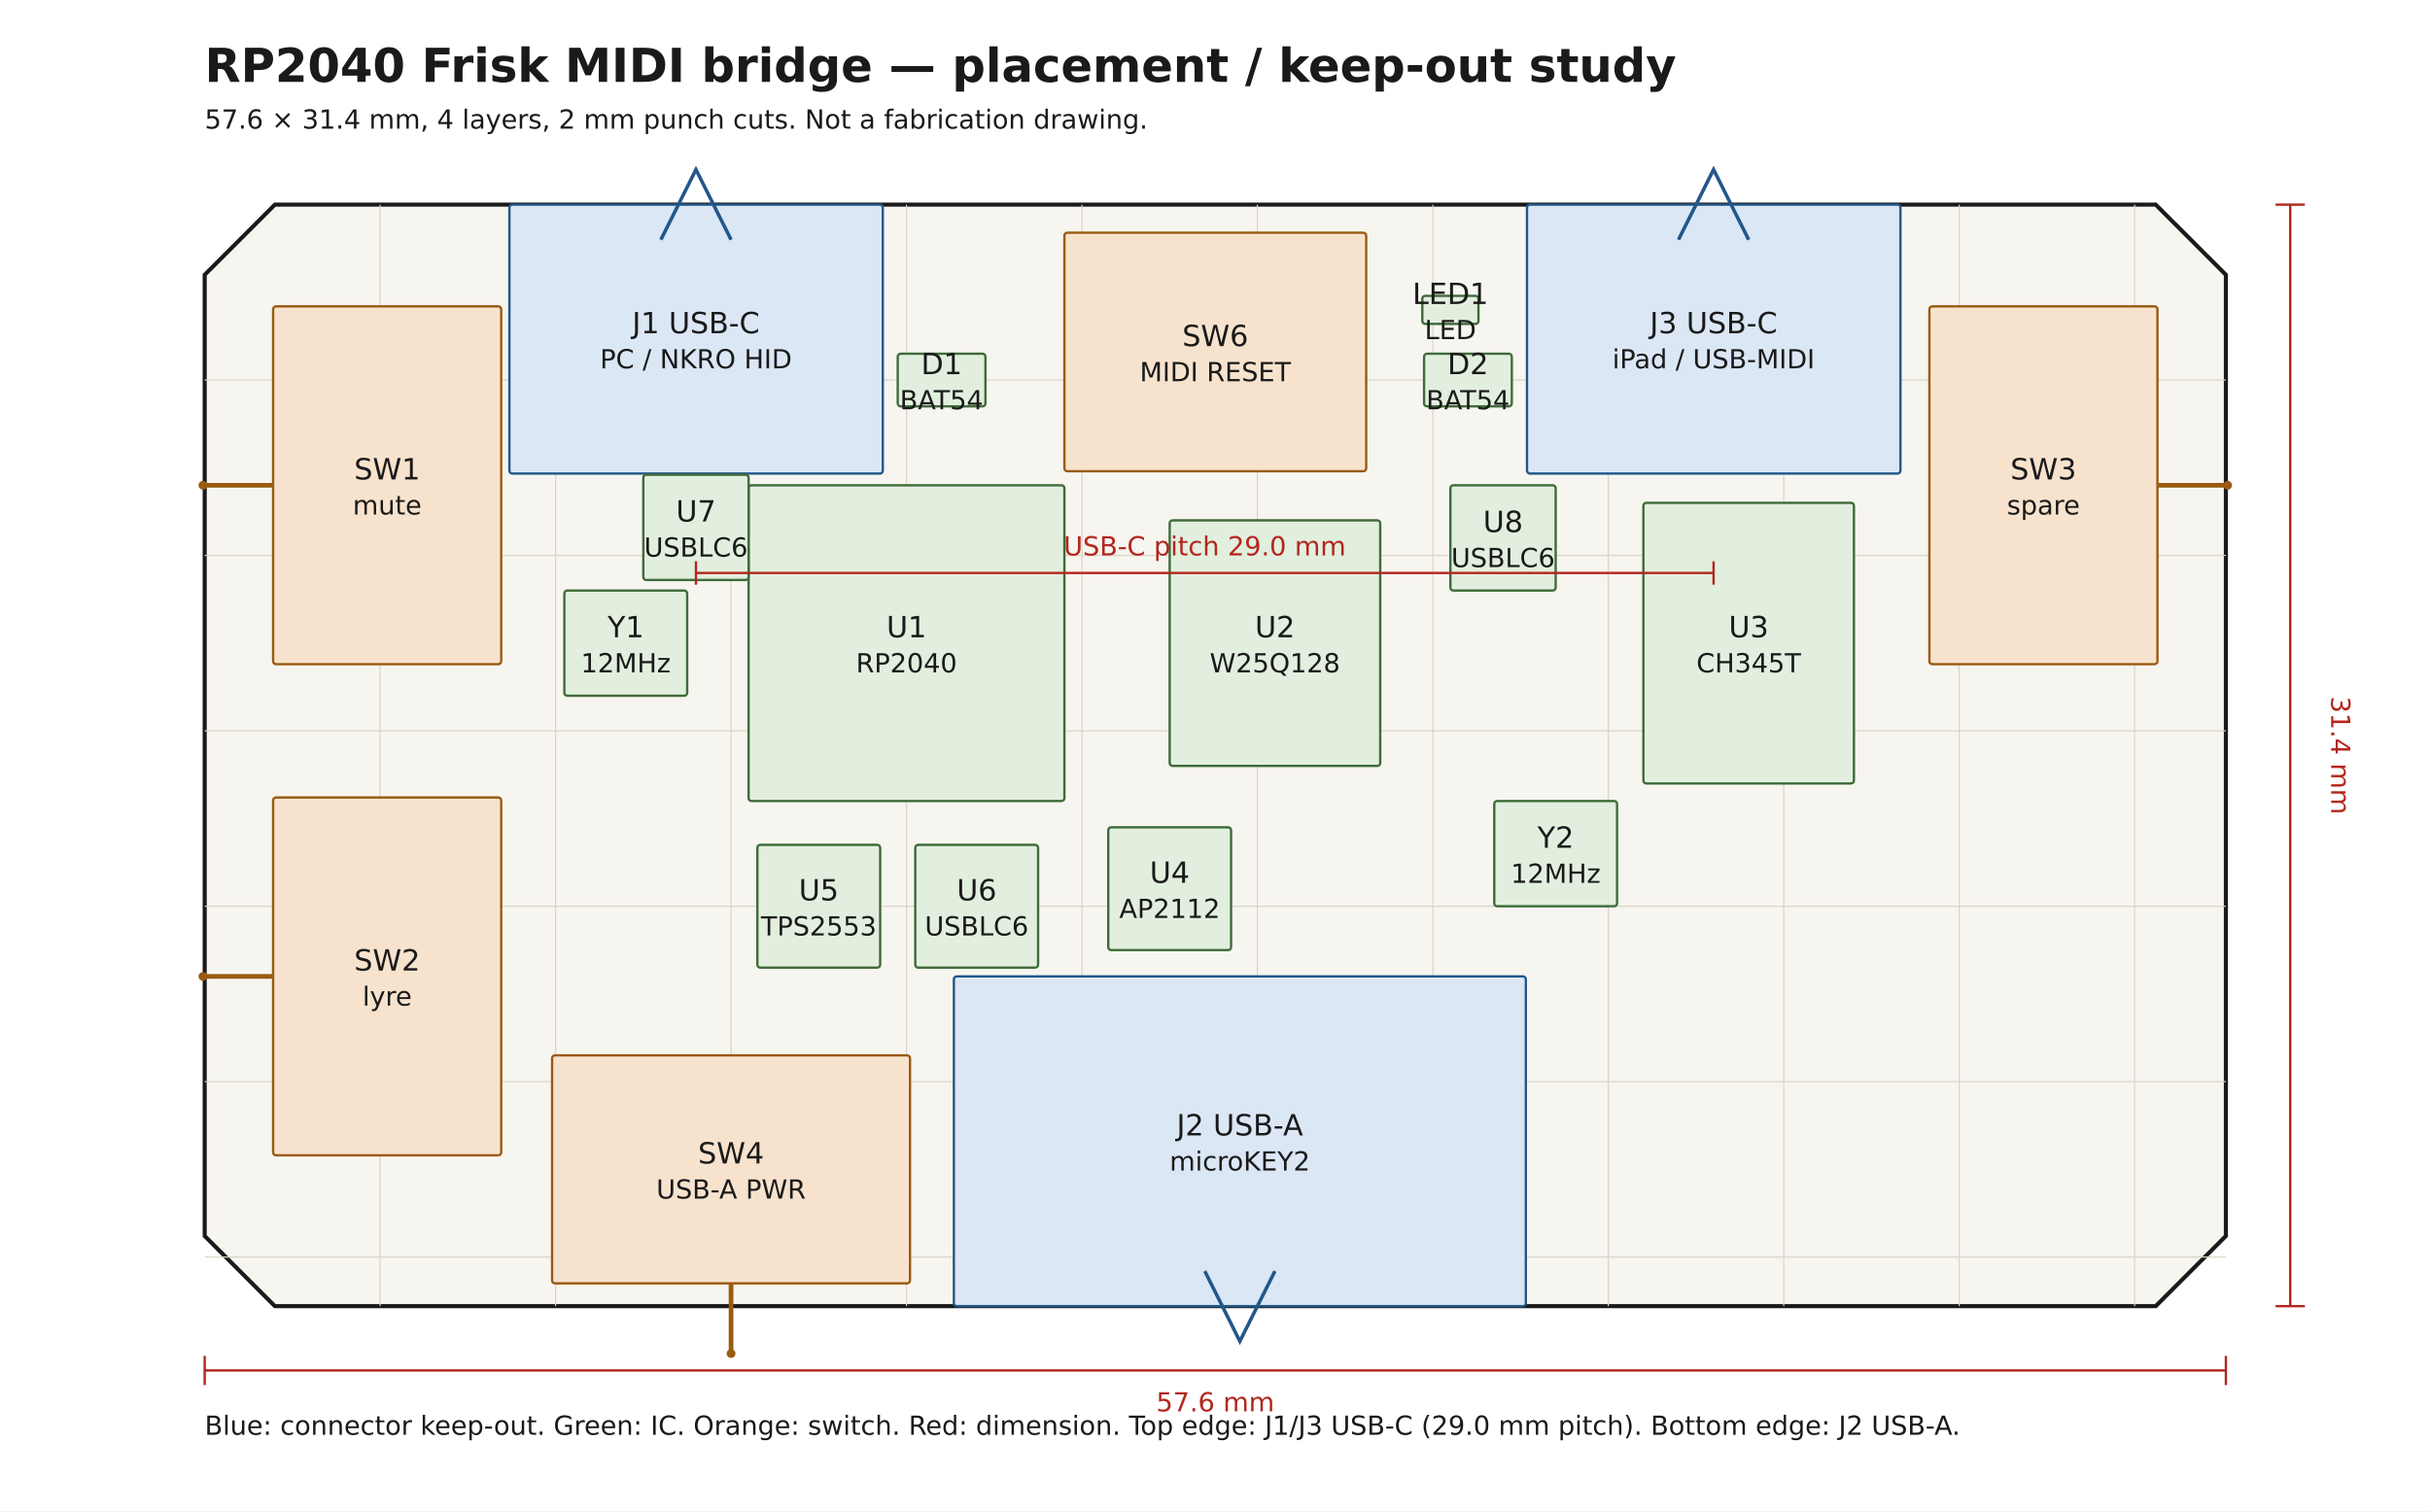
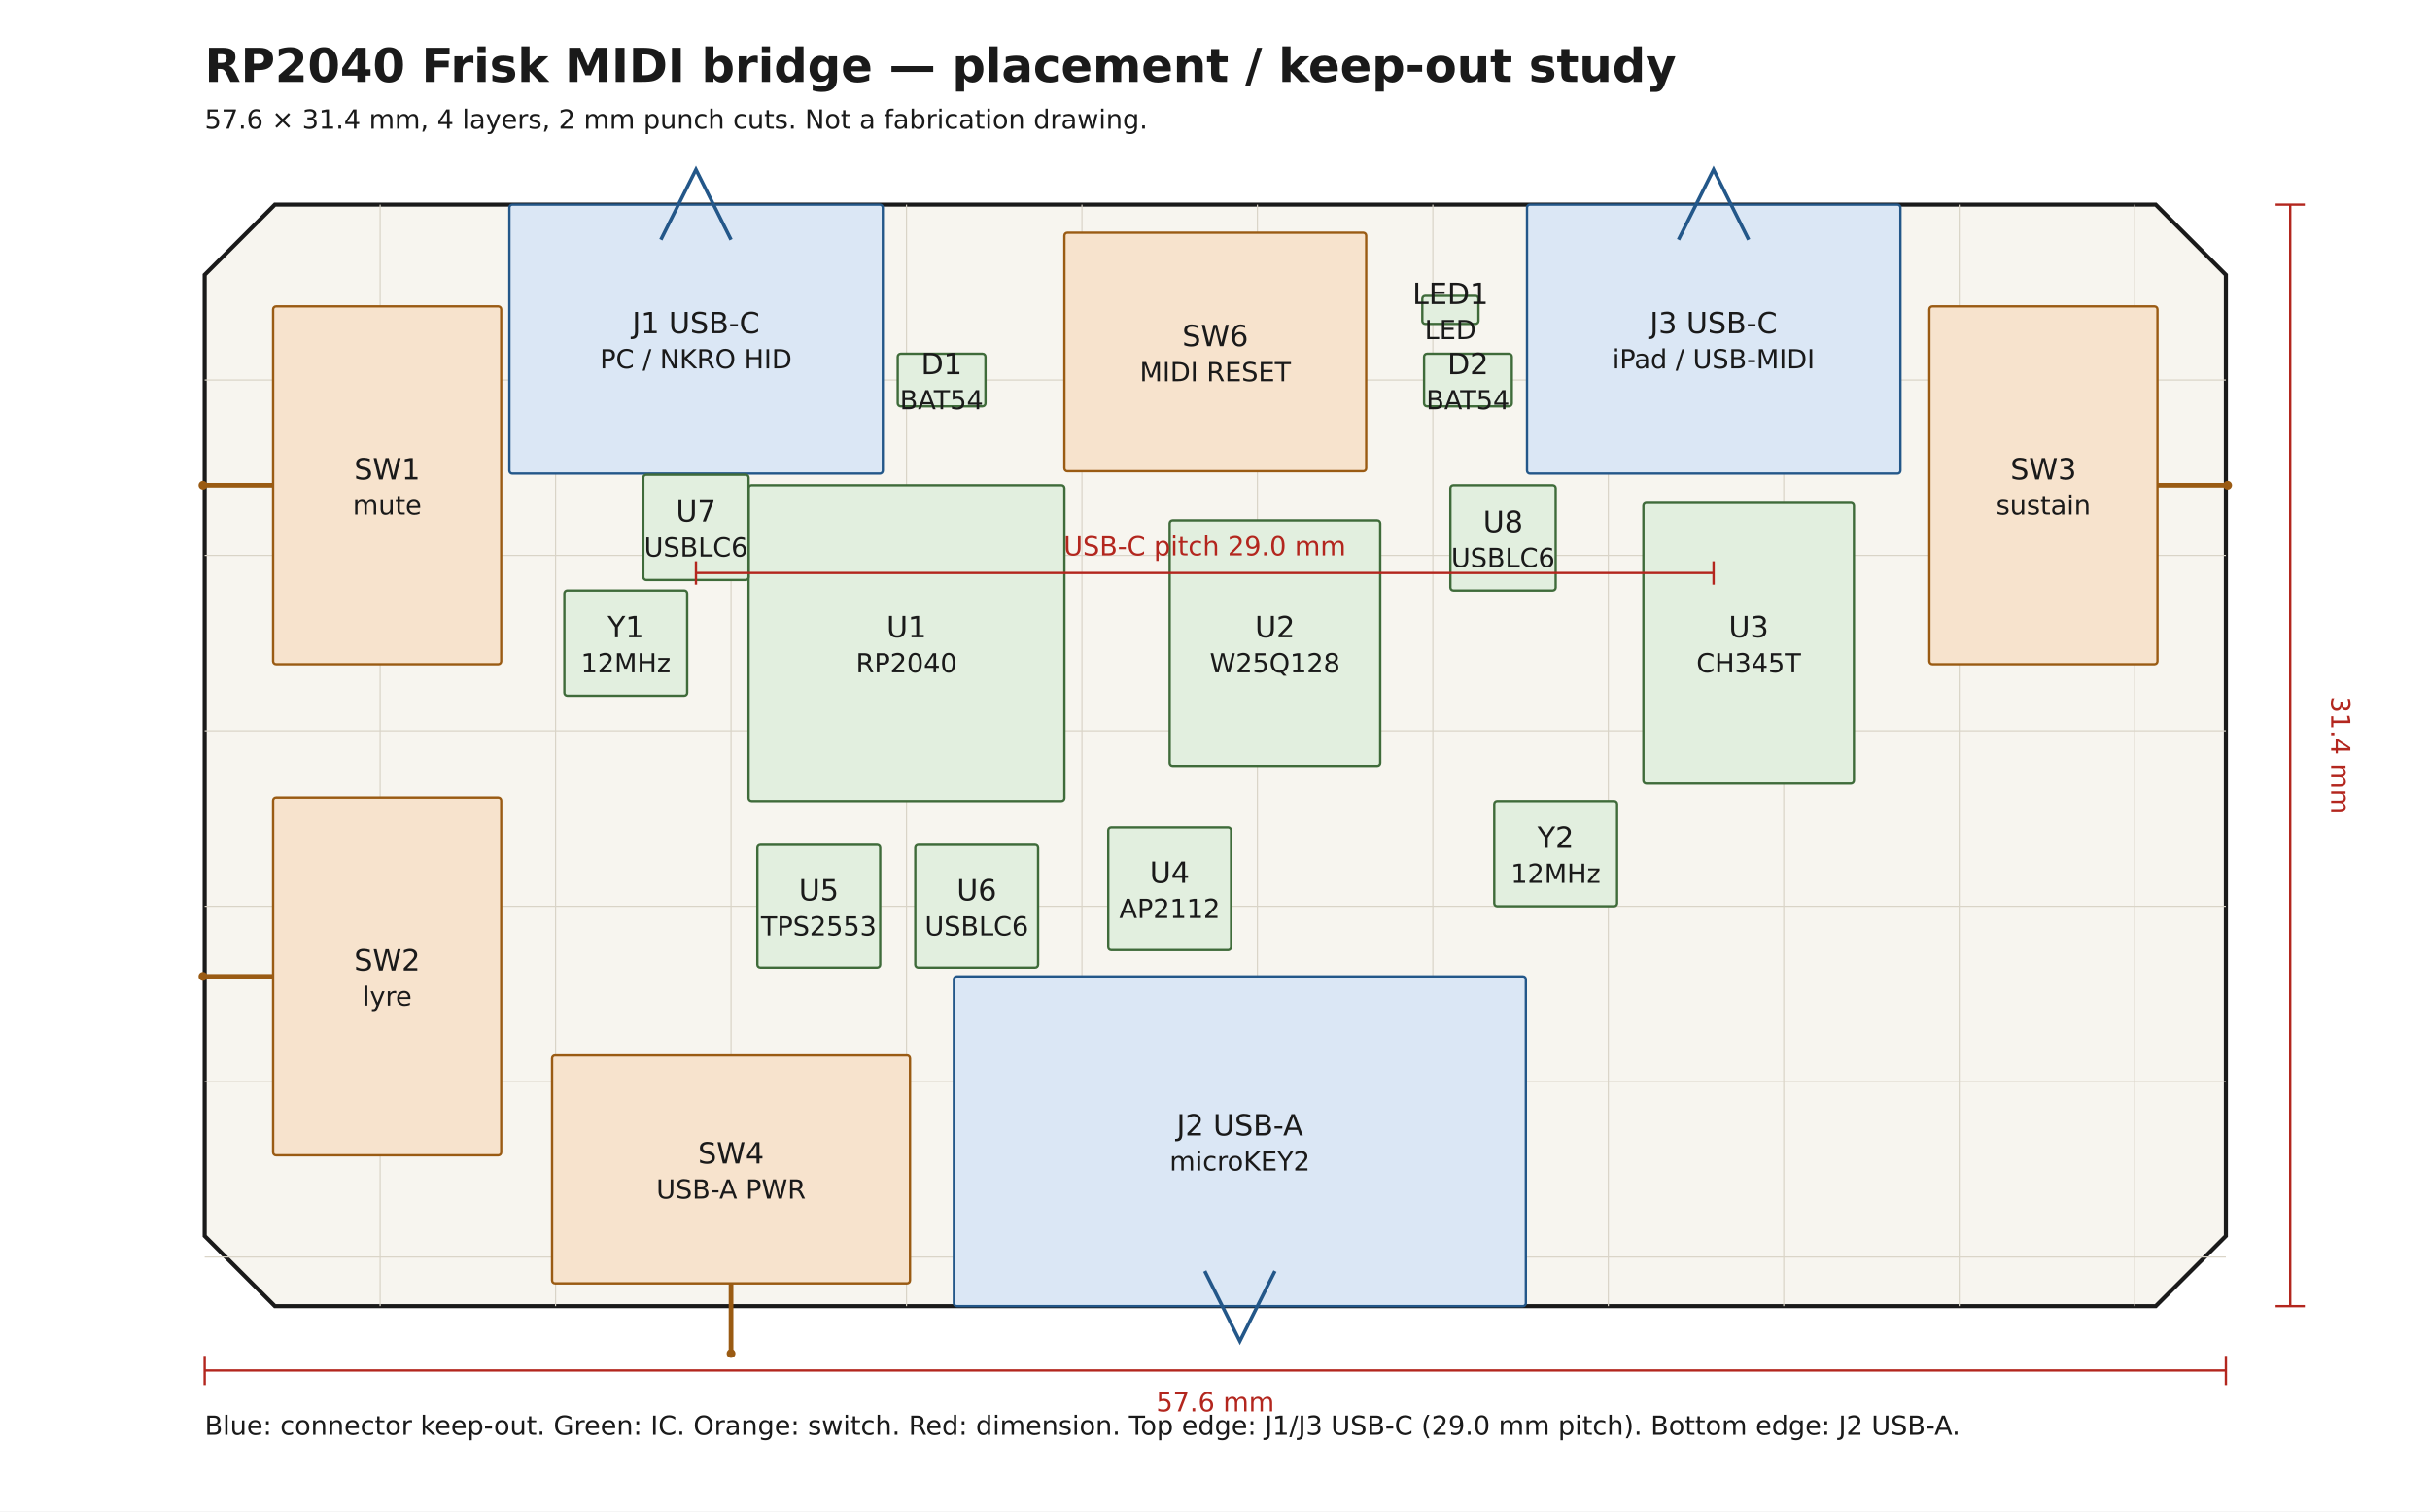
<svg xmlns="http://www.w3.org/2000/svg" width="831" height="517" viewBox="0 0 831 517">
  <rect width="100%" height="100%" fill="#ffffff" />
  <style>text{font-family:'Noto Sans JP','DejaVu Sans',sans-serif;fill:#1a1a1a} .small{font-size:9px} .label{font-size:10px} .title{font-size:16px;font-weight:600} .dim{font-size:9px;fill:#b3261e}</style>
  <polygon points="94.0,70.0 737.2,70.0 761.2,94.0 761.2,422.8 737.2,446.8 94.0,446.8 70.0,422.8 70.0,94.0" fill="#f7f5ef" stroke="#1a1a1a" stroke-width="1.4" />
  <line x1="130.0" y1="70.0" x2="130.0" y2="446.8" stroke="#d9d4c7" stroke-width="0.4" />
  <line x1="190.0" y1="70.0" x2="190.0" y2="446.8" stroke="#d9d4c7" stroke-width="0.4" />
  <line x1="250.0" y1="70.0" x2="250.0" y2="446.8" stroke="#d9d4c7" stroke-width="0.4" />
  <line x1="310.0" y1="70.0" x2="310.0" y2="446.8" stroke="#d9d4c7" stroke-width="0.4" />
  <line x1="370.0" y1="70.0" x2="370.0" y2="446.8" stroke="#d9d4c7" stroke-width="0.4" />
  <line x1="430.0" y1="70.0" x2="430.0" y2="446.8" stroke="#d9d4c7" stroke-width="0.4" />
  <line x1="490.0" y1="70.0" x2="490.0" y2="446.8" stroke="#d9d4c7" stroke-width="0.4" />
  <line x1="550.0" y1="70.0" x2="550.0" y2="446.8" stroke="#d9d4c7" stroke-width="0.4" />
  <line x1="610.0" y1="70.0" x2="610.0" y2="446.8" stroke="#d9d4c7" stroke-width="0.4" />
  <line x1="670.0" y1="70.0" x2="670.0" y2="446.8" stroke="#d9d4c7" stroke-width="0.4" />
  <line x1="730.0" y1="70.0" x2="730.0" y2="446.8" stroke="#d9d4c7" stroke-width="0.4" />
  <line x1="70.0" y1="130.0" x2="761.2" y2="130.0" stroke="#d9d4c7" stroke-width="0.4" />
  <line x1="70.0" y1="190.0" x2="761.2" y2="190.0" stroke="#d9d4c7" stroke-width="0.4" />
  <line x1="70.0" y1="250.0" x2="761.2" y2="250.0" stroke="#d9d4c7" stroke-width="0.4" />
  <line x1="70.0" y1="310.0" x2="761.2" y2="310.0" stroke="#d9d4c7" stroke-width="0.4" />
  <line x1="70.0" y1="370.0" x2="761.2" y2="370.0" stroke="#d9d4c7" stroke-width="0.4" />
  <line x1="70.0" y1="430.0" x2="761.2" y2="430.0" stroke="#d9d4c7" stroke-width="0.4" />
  <rect x="174.2" y="70.0" width="127.7" height="92.0" rx="1" fill="#dbe7f5" stroke="#235789" stroke-width="0.8" />
  <text x="238.0" y="114.0" text-anchor="middle" class="label">J1 USB-C</text>
  <text x="238.0" y="126.0" text-anchor="middle" class="small">PC / NKRO HID</text>
  <path d="M 226.0 82.0 L 238.0 58.0 L 250.0 82.0" fill="none" stroke="#235789" stroke-width="1.2" />
  <rect x="522.2" y="70.0" width="127.7" height="92.0" rx="1" fill="#dbe7f5" stroke="#235789" stroke-width="0.8" />
  <text x="586.0" y="114.0" text-anchor="middle" class="label">J3 USB-C</text>
  <text x="586.0" y="126.0" text-anchor="middle" class="small">iPad / USB-MIDI</text>
  <path d="M 574.0 82.0 L 586.0 58.0 L 598.0 82.0" fill="none" stroke="#235789" stroke-width="1.2" />
  <rect x="326.2" y="334.0" width="195.6" height="112.8" rx="1" fill="#dbe7f5" stroke="#235789" stroke-width="0.8" />
  <text x="424.0" y="388.4" text-anchor="middle" class="label">J2 USB-A</text>
  <text x="424.0" y="400.4" text-anchor="middle" class="small">microKEY2</text>
  <path d="M 412.0 434.8 L 424.0 458.8 L 436.0 434.8" fill="none" stroke="#235789" stroke-width="1.2" />
  <rect x="256.0" y="166.0" width="108.0" height="108.0" rx="1" fill="#e2efdf" stroke="#3f6b3a" stroke-width="0.8" />
  <text x="310.0" y="218.0" text-anchor="middle" class="label">U1</text>
  <text x="310.0" y="230.0" text-anchor="middle" class="small">RP2040</text>
  <rect x="400.0" y="178.0" width="72.0" height="84.0" rx="1" fill="#e2efdf" stroke="#3f6b3a" stroke-width="0.8" />
  <text x="436.0" y="218.0" text-anchor="middle" class="label">U2</text>
  <text x="436.0" y="230.0" text-anchor="middle" class="small">W25Q128</text>
  <rect x="562.0" y="172.0" width="72.0" height="96.0" rx="1" fill="#e2efdf" stroke="#3f6b3a" stroke-width="0.8" />
  <text x="598.0" y="218.0" text-anchor="middle" class="label">U3</text>
  <text x="598.0" y="230.0" text-anchor="middle" class="small">CH345T</text>
  <rect x="379.0" y="283.0" width="42.0" height="42.0" rx="1" fill="#e2efdf" stroke="#3f6b3a" stroke-width="0.8" />
  <text x="400.0" y="302.0" text-anchor="middle" class="label">U4</text>
  <text x="400.0" y="314.0" text-anchor="middle" class="small">AP2112</text>
  <rect x="259.0" y="289.0" width="42.0" height="42.0" rx="1" fill="#e2efdf" stroke="#3f6b3a" stroke-width="0.8" />
  <text x="280.0" y="308.0" text-anchor="middle" class="label">U5</text>
  <text x="280.0" y="320.0" text-anchor="middle" class="small">TPS2553</text>
  <rect x="313.0" y="289.0" width="42.0" height="42.0" rx="1" fill="#e2efdf" stroke="#3f6b3a" stroke-width="0.8" />
  <text x="334.0" y="308.0" text-anchor="middle" class="label">U6</text>
  <text x="334.0" y="320.0" text-anchor="middle" class="small">USBLC6</text>
  <rect x="220.0" y="162.4" width="36.0" height="36.0" rx="1" fill="#e2efdf" stroke="#3f6b3a" stroke-width="0.8" />
  <text x="238.0" y="178.4" text-anchor="middle" class="label">U7</text>
  <text x="238.0" y="190.4" text-anchor="middle" class="small">USBLC6</text>
  <rect x="496.0" y="166.0" width="36.0" height="36.0" rx="1" fill="#e2efdf" stroke="#3f6b3a" stroke-width="0.8" />
  <text x="514.0" y="182.0" text-anchor="middle" class="label">U8</text>
  <text x="514.0" y="194.0" text-anchor="middle" class="small">USBLC6</text>
  <rect x="193.0" y="202.0" width="42.0" height="36.0" rx="1" fill="#e2efdf" stroke="#3f6b3a" stroke-width="0.8" />
  <text x="214.0" y="218.0" text-anchor="middle" class="label">Y1</text>
  <text x="214.0" y="230.0" text-anchor="middle" class="small">12MHz</text>
  <rect x="511.0" y="274.0" width="42.0" height="36.0" rx="1" fill="#e2efdf" stroke="#3f6b3a" stroke-width="0.8" />
  <text x="532.0" y="290.0" text-anchor="middle" class="label">Y2</text>
  <text x="532.0" y="302.0" text-anchor="middle" class="small">12MHz</text>
  <rect x="307.0" y="121.0" width="30.0" height="18.0" rx="1" fill="#e2efdf" stroke="#3f6b3a" stroke-width="0.8" />
  <text x="322.0" y="128.0" text-anchor="middle" class="label">D1</text>
  <text x="322.0" y="140.0" text-anchor="middle" class="small">BAT54</text>
  <rect x="487.0" y="121.0" width="30.0" height="18.0" rx="1" fill="#e2efdf" stroke="#3f6b3a" stroke-width="0.8" />
  <text x="502.0" y="128.0" text-anchor="middle" class="label">D2</text>
  <text x="502.0" y="140.0" text-anchor="middle" class="small">BAT54</text>
  <rect x="486.4" y="101.2" width="19.2" height="9.6" rx="1" fill="#e2efdf" stroke="#3f6b3a" stroke-width="0.8" />
  <text x="496.0" y="104.0" text-anchor="middle" class="label">LED1</text>
  <text x="496.0" y="116.0" text-anchor="middle" class="small">LED</text>
  <rect x="93.4" y="104.8" width="78.0" height="122.4" rx="1" fill="#f7e3cd" stroke="#9a5b13" stroke-width="0.8" />
  <text x="132.4" y="164.0" text-anchor="middle" class="label">SW1</text>
  <text x="132.4" y="176.0" text-anchor="middle" class="small">mute</text>
  <line x1="93.4" y1="166.0" x2="69.4" y2="166.0" stroke="#9a5b13" stroke-width="1.6" />
  <circle cx="69.4" cy="166.0" r="1.5" fill="#9a5b13" />
  <rect x="93.4" y="272.8" width="78.0" height="122.4" rx="1" fill="#f7e3cd" stroke="#9a5b13" stroke-width="0.8" />
  <text x="132.4" y="332.0" text-anchor="middle" class="label">SW2</text>
  <text x="132.4" y="344.0" text-anchor="middle" class="small">lyre</text>
  <line x1="93.4" y1="334.0" x2="69.4" y2="334.0" stroke="#9a5b13" stroke-width="1.6" />
  <circle cx="69.4" cy="334.0" r="1.5" fill="#9a5b13" />
  <rect x="659.8" y="104.8" width="78.0" height="122.4" rx="1" fill="#f7e3cd" stroke="#9a5b13" stroke-width="0.8" />
  <text x="698.8" y="164.0" text-anchor="middle" class="label">SW3</text>
-   <text x="698.8" y="176.0" text-anchor="middle" class="small">spare</text>
+   <text x="698.8" y="176.0" text-anchor="middle" class="small">sustain</text>
  <line x1="737.8" y1="166.0" x2="761.8" y2="166.0" stroke="#9a5b13" stroke-width="1.6" />
  <circle cx="761.8" cy="166.0" r="1.5" fill="#9a5b13" />
  <rect x="188.8" y="361.0" width="122.4" height="78.0" rx="1" fill="#f7e3cd" stroke="#9a5b13" stroke-width="0.8" />
  <text x="250.0" y="398.0" text-anchor="middle" class="label">SW4</text>
  <text x="250.0" y="410.0" text-anchor="middle" class="small">USB-A PWR</text>
  <line x1="250.0" y1="439.0" x2="250.0" y2="463.0" stroke="#9a5b13" stroke-width="1.6" />
  <circle cx="250.0" cy="463.0" r="1.5" fill="#9a5b13" />
  <rect x="364.0" y="79.6" width="103.2" height="81.6" rx="1" fill="#f7e3cd" stroke="#9a5b13" stroke-width="0.8" />
  <text x="415.6" y="118.4" text-anchor="middle" class="label">SW6</text>
  <text x="415.6" y="130.4" text-anchor="middle" class="small">MIDI RESET</text>
  <line x1="238.0" y1="196.0" x2="586.0" y2="196.0" stroke="#b3261e" stroke-width="0.8" />
  <line x1="238.0" y1="192.0" x2="238.0" y2="200.0" stroke="#b3261e" stroke-width="0.8" />
  <line x1="586.0" y1="192.0" x2="586.0" y2="200.0" stroke="#b3261e" stroke-width="0.8" />
  <text x="412.0" y="190.0" text-anchor="middle" class="dim">USB-C pitch 29.0 mm</text>
  <line x1="70.0" y1="468.8" x2="761.2" y2="468.8" stroke="#b3261e" stroke-width="0.8" />
  <line x1="70.0" y1="463.8" x2="70.0" y2="473.8" stroke="#b3261e" stroke-width="0.8" />
  <line x1="761.2" y1="463.8" x2="761.2" y2="473.8" stroke="#b3261e" stroke-width="0.8" />
  <text x="415.6" y="482.8" text-anchor="middle" class="dim">57.6 mm</text>
  <line x1="783.2" y1="70.0" x2="783.2" y2="446.8" stroke="#b3261e" stroke-width="0.8" />
  <line x1="778.2" y1="70.0" x2="788.2" y2="70.0" stroke="#b3261e" stroke-width="0.8" />
  <line x1="778.2" y1="446.8" x2="788.2" y2="446.8" stroke="#b3261e" stroke-width="0.8" />
  <text x="797.2" y="258.4" text-anchor="middle" class="dim" transform="rotate(90 797.2 258.4)">31.4 mm</text>
  <text x="70.0" y="28" class="title">RP2040 Frisk MIDI bridge — placement / keep-out study</text>
  <text x="70.0" y="44" class="small">57.6 × 31.4 mm, 4 layers, 2 mm punch cuts. Not a fabrication drawing.</text>
  <text x="70.0" y="490.8" class="small">Blue: connector keep-out. Green: IC. Orange: switch. Red: dimension. Top edge: J1/J3 USB-C (29.0 mm pitch). Bottom edge: J2 USB-A.</text>
</svg>
